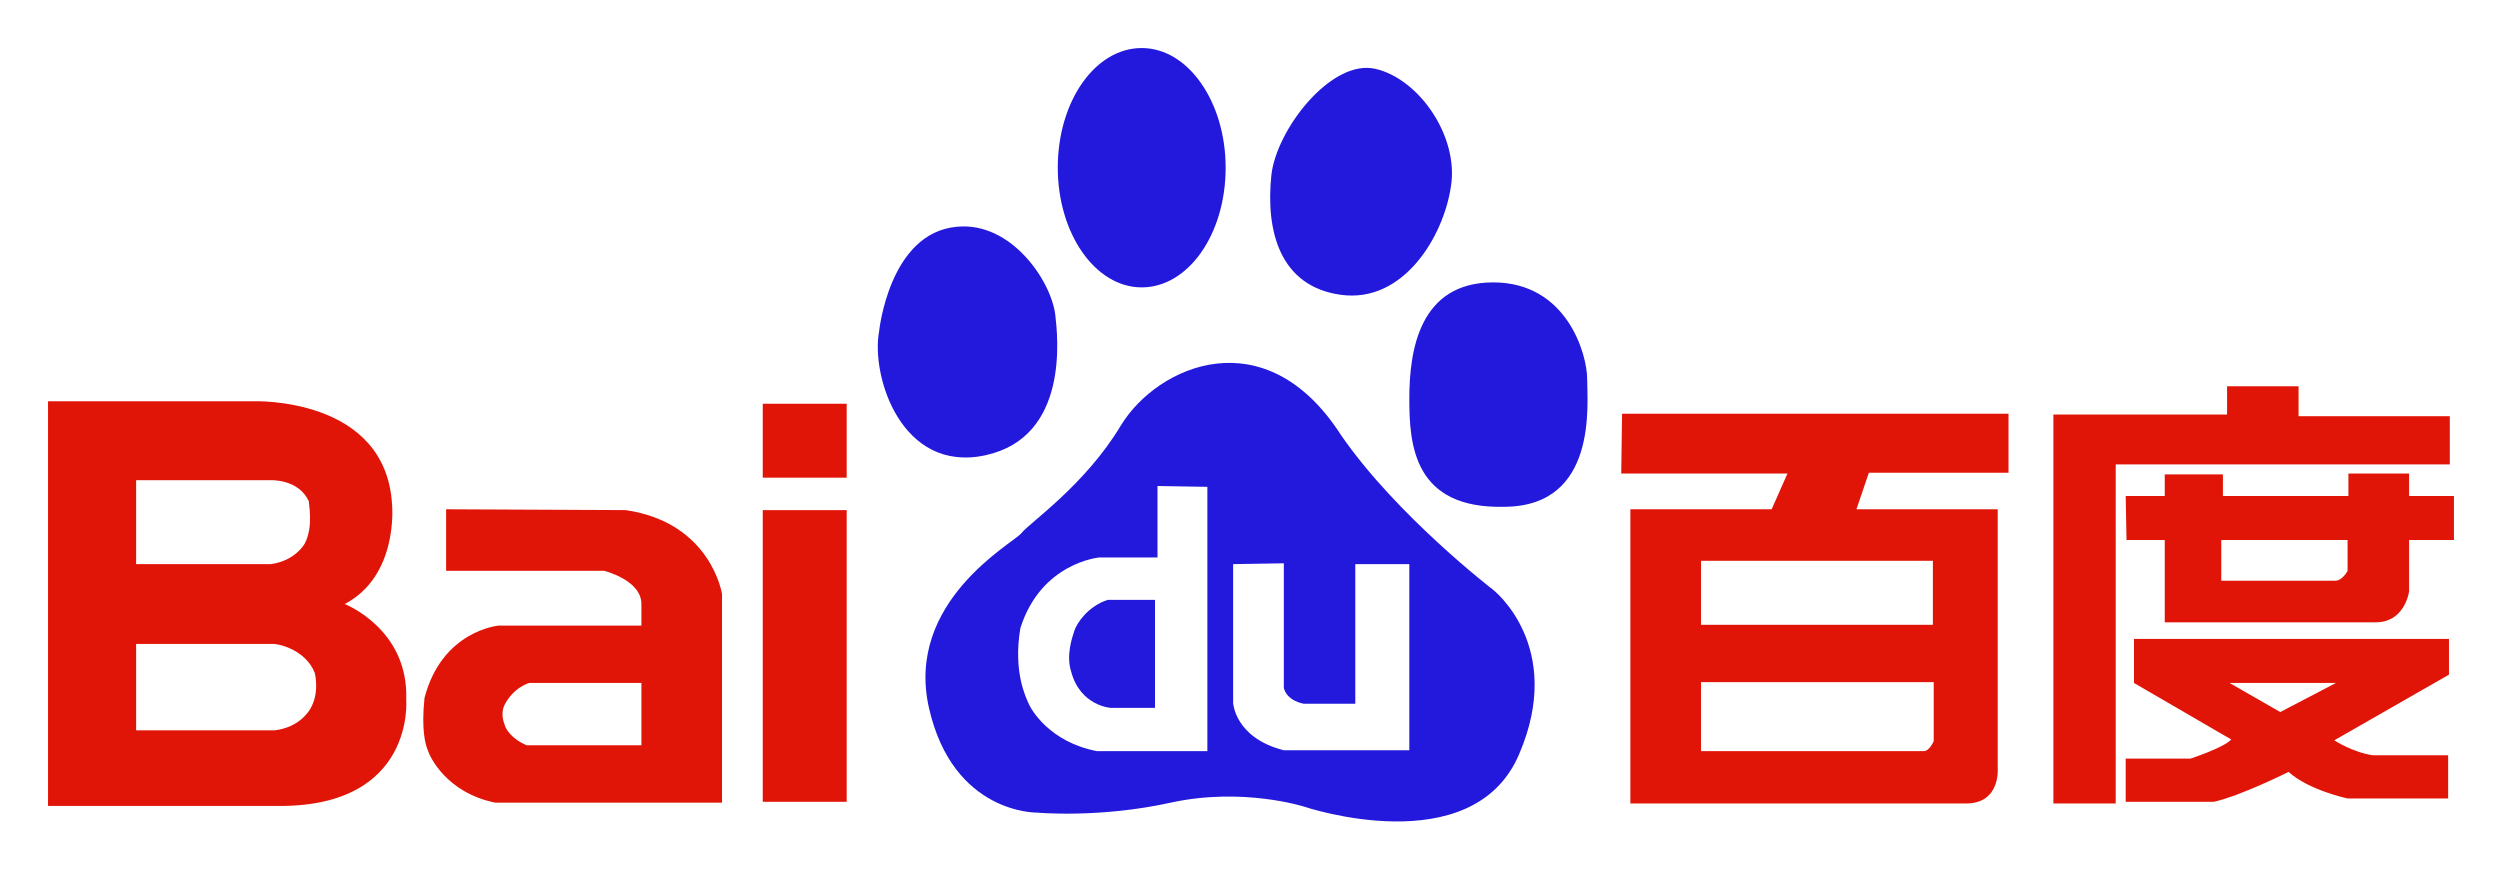
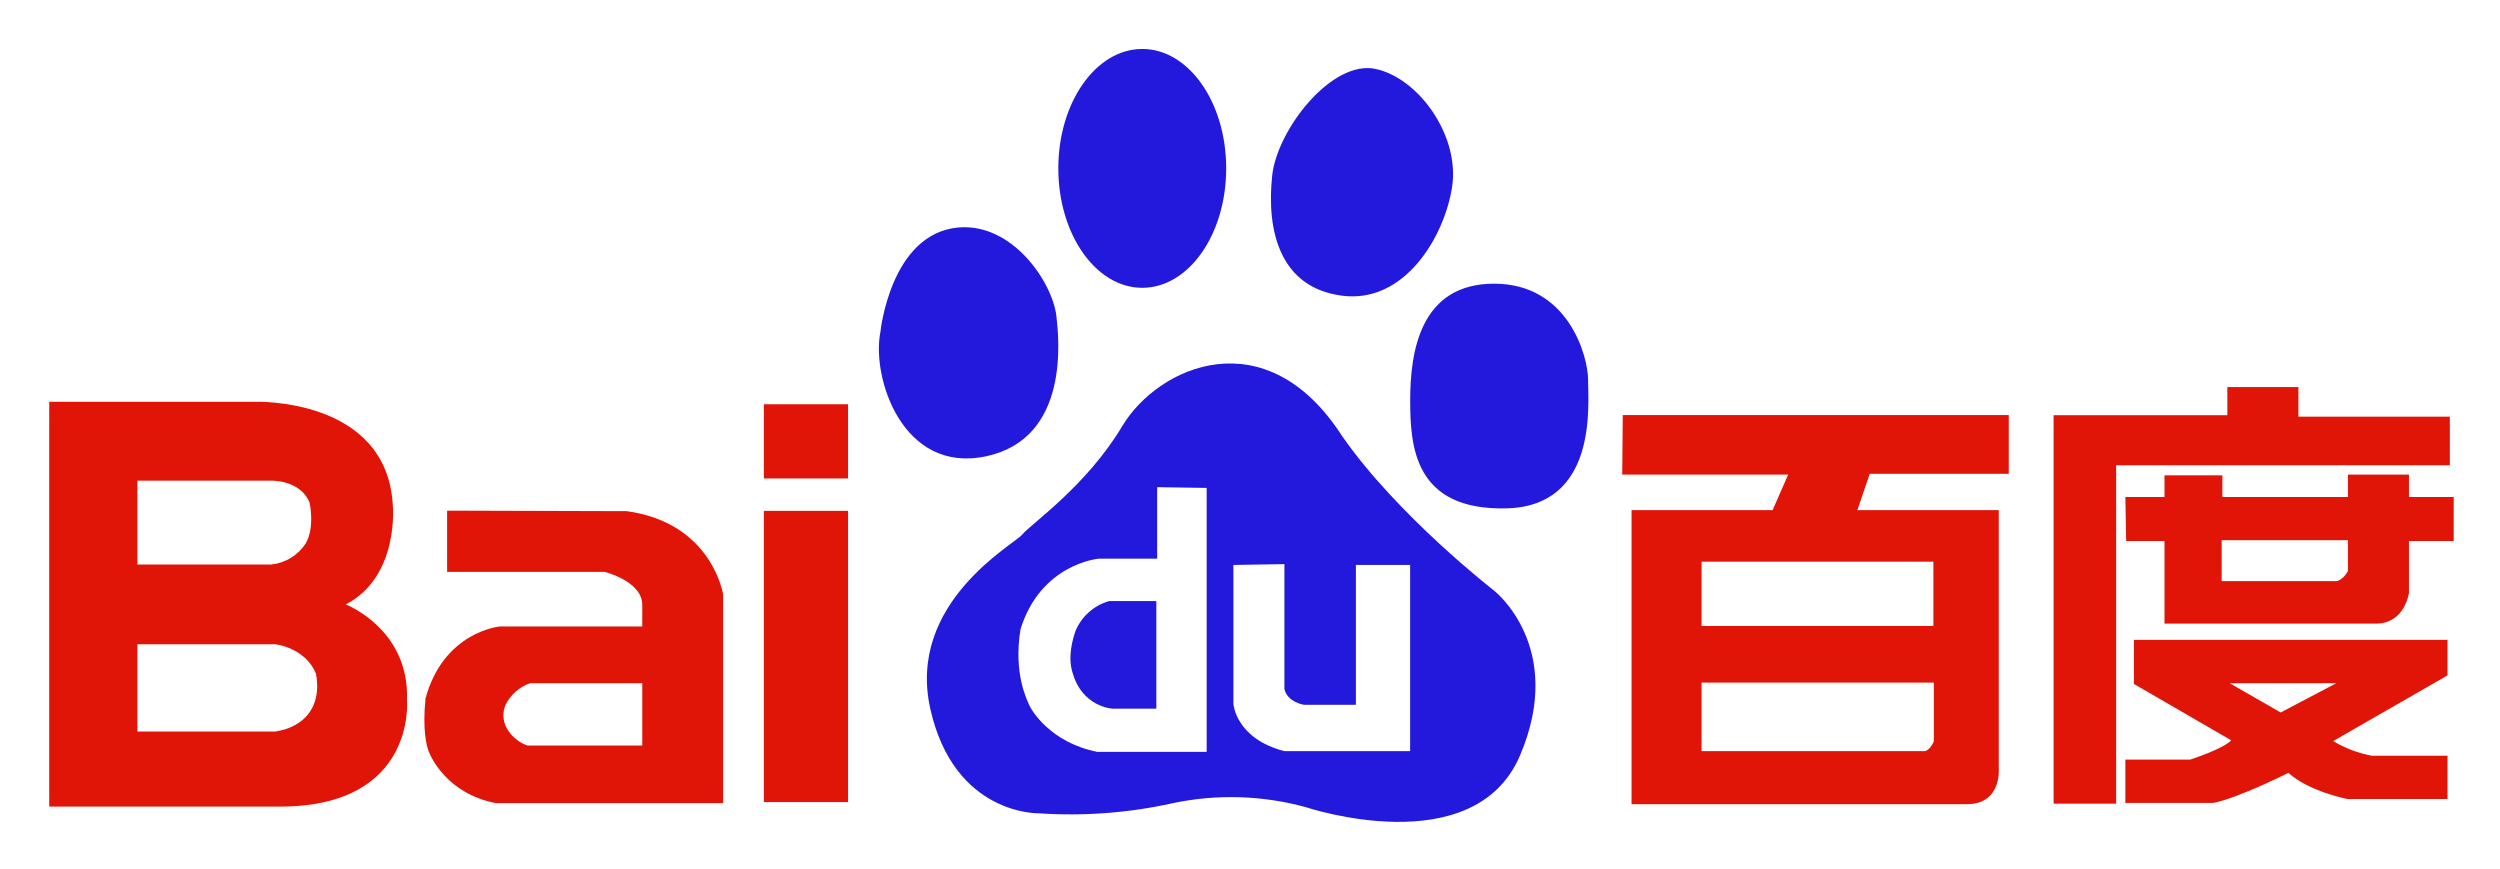
- <svg xmlns="http://www.w3.org/2000/svg" role="img" viewBox="-5.78 -5.78 300.82 104.57">
-   <style>svg {enable-background:new 0 0 289.5 93}</style>
-   <style>.st0{fill:#2319dc}.st1{fill:#e11408}</style>
-   <path d="M112.8 49c10.1-2.2 8.7-14.3 8.4-16.9-.5-4.1-5.3-11.2-11.8-10.6-8.2.7-9.4 12.6-9.4 12.6-1 5.4 2.7 17.1 12.8 14.9zm18.8-20.2c5.6 0 10.1-6.4 10.1-14.4 0-7.9-4.5-14.4-10.1-14.4s-10.1 6.4-10.1 14.4c0 7.9 4.5 14.4 10.1 14.4zm24 .9c7.5 1 12.3-7 13.2-13 1-6-3.8-13-9.1-14.2-5.3-1.2-11.9 7.3-12.5 12.8-.7 6.7 1 13.4 8.4 14.4zm29.6 10.1c0-2.9-2.4-11.6-11.3-11.6s-10.1 8.2-10.1 14c0 5.5.5 13.3 11.5 13 11.2-.1 9.9-12.4 9.9-15.4z" class="st0" />
-   <path d="M123.5 70.1c-.3.9-1 3-.4 4.9 1.1 4.2 4.8 4.4 4.8 4.4h5.3v-13h-5.7c-2.4.8-3.7 2.8-4 3.7z" class="st0" />
-   <path d="M173.9 65.2s-11.6-8.9-18.3-18.6c-9.1-14.2-22.1-8.4-26.5-1.2-4.3 7.2-11.1 11.8-12 13-1 1.2-14 8.2-11.1 21 2.9 12.8 13 12.6 13 12.6s7.5.7 16.1-1.2c8.7-1.9 16.1.5 16.1.5s20.2 6.8 25.8-6.3c5.6-13-3.1-19.8-3.1-19.8zm-34.6 19.4h-13.1c-5.7-1.1-7.9-5-8.2-5.7-.3-.7-1.9-3.8-1-9.1 2.5-7.9 9.5-8.5 9.5-8.5h7v-8.6l6 .1v31.8zm24.5-.1h-15.1c-5.9-1.5-6.1-5.7-6.1-5.7V62.1l6.1-.1v15c.4 1.6 2.4 1.9 2.4 1.9h6.2V62.1h6.5v22.4z" class="st0" />
-   <path d="M235.9 51.1V44h-46.5l-.1 7.2h20l-1.9 4.3h-17v35.4h40.4c4.2 0 3.8-4.3 3.8-4.3V55.5h-17l1.5-4.4h16.8zm-9 32.3s-.5 1.2-1.2 1.2h-26.8v-8.3h28v7.1zm-.1-21.7v7.7h-27.9v-7.7h27.9z" class="st1" />
-   <path d="M289 44.3h-18.2v-3.6h-8.6v3.4h-20.9v46.8h7.5V50.1H289v-5.8zm-4.9 9.6v-2.7h-7.3v2.7h-15.1v-2.6h-7v2.6H250l.1 5.3h4.6v9.9h25.4c3.5 0 4-3.7 4-3.7v-6.2h5.4v-5.3h-5.4zm-7.4 9s-.6 1.2-1.5 1.2h-13.7v-4.9h15.2v3.7zM251 76.4l11.7 6.8c-.9 1-4.9 2.3-4.9 2.3H250v5.2h10.6c3.2-.7 9-3.6 9-3.6 2.4 2.2 7.1 3.2 7.1 3.2h12.1v-5.2h-9.1c-2.5-.4-4.6-1.8-4.6-1.8l13.8-7.9v-4.3H251v5.3zm24.3 0l-6.7 3.5-6.1-3.5h12.8zM86 42.8v8.9h10.1v-8.9H86zm0 47.9h10.1V55.6H86v35.1zM69.5 55.6l-21.6-.1v7.4h19s4.5 1.1 4.5 4v2.6H54.2s-6.8.6-8.9 8.7c-.4 3.8.1 5.6.4 6.3.2.7 2.2 5.1 8.1 6.3h27.3V65.7s-1.3-8.6-11.6-10.1zm1.9 28.3H57.6c-1.9-.8-2.5-2-2.6-2.3-.1-.3-.6-1.4-.1-2.5 1.1-2.2 3-2.7 3-2.7h13.5v7.5z" class="st1" />
-   <g>
-     <path d="M43.1 78.4c.3-8.5-7.4-11.5-7.4-11.5 6.5-3.4 5.7-11.9 5.7-11.9-.7-13.1-16.7-12.5-16.7-12.5H0v48.7h27.9c16.3 0 15.2-12.8 15.2-12.8zm-15.8 3.7H10.6V71.7h16.6l.6.1s3.2.6 4.3 3.4c0 0 .7 2.7-.8 4.7 0-.1-1 1.8-4 2.2zm3.6-22.5s-1.1 2.1-4.1 2.5H10.6V52h16.1s3.5-.2 4.7 2.6c-.1 0 .6 2.9-.5 5z" class="st1" />
-   </g>
+ <svg xmlns="http://www.w3.org/2000/svg" role="img" viewBox="-4.08 -6.08 602.16 209.16">
+   <defs>
+     <style>.cls-1{fill:#2319dc}</style>
+   </defs>
+   <path d="M233.481 103.815c20.238-4.35 17.486-28.54 16.879-33.831-.997-8.154-10.583-22.396-23.601-21.273-16.382 1.468-18.774 25.132-18.774 25.132-2.22 10.945 5.302 34.319 25.496 29.972zm37.572-40.571c11.178 0 20.212-12.866 20.212-28.775 0-15.893-9.033-28.755-20.212-28.755-11.163 0-20.222 12.862-20.222 28.755 0 15.909 9.059 28.775 20.222 28.775zm48.145 1.901c14.948 1.94 24.552-14.006 26.463-26.092 1.95-12.069-7.693-26.093-18.272-28.502-10.604-2.43-23.838 14.549-25.042 25.622-1.442 13.535 1.939 27.052 16.851 28.972zm59.234 20.295c0-5.78-4.8-23.194-22.615-23.194-17.85 0-20.23 16.436-20.23 28.051 0 11.089.933 26.564 23.102 26.074 22.17-.489 19.743-25.115 19.743-30.93zm-123.46 60.449c-.59 1.702-1.914 6.051-.77 9.839 2.264 8.499 9.64 8.879 9.64 8.879h10.6v-25.912H263.09a12.446 12.446 0 0 0-8.118 7.194z" class="cls-1" />
+   <path d="M355.817 136.195s-23.12-17.885-36.619-37.22c-18.293-28.503-44.285-16.905-52.975-2.409-8.653 14.497-22.142 23.665-24.063 26.093-1.94 2.392-27.922 16.415-22.153 42.04 5.763 25.604 26.022 25.112 26.022 25.112a113.544 113.544 0 0 0 32.253-2.408 68.04 68.04 0 0 1 32.245.96s40.472 13.554 51.54-12.541c11.064-26.092-6.25-39.627-6.25-39.627zm-69.254 38.83h-26.31c-11.36-2.263-15.89-10.02-16.463-11.342-.56-1.34-3.778-7.574-2.075-18.175 4.912-15.892 18.92-17.033 18.92-17.033h14.004v-17.213l11.924.18zm49.005-.18H305.29c-11.732-3.026-12.284-11.362-12.284-11.362v-33.486l12.284-.199v30.098c.75 3.208 4.738 3.787 4.738 3.787h12.476v-33.686h13.064z" class="cls-1" />
+   <path fill="#e11408" d="M479.76 108.035V93.902h-92.975l-.127 14.332h39.964l-3.741 8.554h-33.978v70.832h80.745c8.443 0 7.703-8.517 7.703-8.517v-62.315h-34.057l2.98-8.753zm-18.049 64.454s-.988 2.356-2.354 2.356h-53.59v-16.508h55.944zm-.109-43.29v15.494h-55.834V129.2zm124.394-34.911h-36.474v-7.144h-17.115v6.783h-41.85v93.564h15.06v-81.503h80.38zm-9.844 19.346v-5.4h-14.705v5.4H531.21v-5.217h-13.94v5.217h-9.424l.188 10.601h9.236v19.896h50.883c7.065 0 8-7.448 8-7.448v-12.448h10.777v-10.6zm-14.705 17.85s-1.296 2.409-2.972 2.409H531.04v-9.857h30.407zm-51.536 27.179l23.43 13.572c-1.858 2.049-9.857 4.64-9.857 4.64h-15.638v10.436h21.218c6.323-1.304 18.049-7.247 18.049-7.247 4.847 4.456 14.15 6.306 14.15 6.306h24.172v-10.42h-18.228a27.617 27.617 0 0 1-9.303-3.534l27.532-15.818v-8.553H509.91zm48.734-.18l-13.39 7.048-12.277-7.049zM179.91 91.294v17.866h20.274V91.294zm0 95.817h20.274v-70.143H179.91zm-33.007-70.069l-43.289-.127v14.75h37.954s9.05 2.228 9.05 7.954v5.2h-34.356s-13.516 1.25-17.858 17.378c-.75 7.557.256 11.27.753 12.648.5 1.375 4.457 10.292 16.244 12.522h54.696V137.12s-2.6-17.233-23.194-20.078zm3.715 56.443h-27.66a9.157 9.157 0 0 1-5.21-4.601 6.563 6.563 0 0 1-.118-5.074 10.428 10.428 0 0 1 5.952-5.328h27.036zm-56.67-10.981c.599-17.087-14.733-22.993-14.733-22.993 12.974-6.777 11.318-23.864 11.318-23.864-1.406-26.166-33.361-24.952-33.361-24.952H7.778V188.2h55.765c32.767-.109 30.405-25.696 30.405-25.696zm-31.512 7.576v.035H29.014v-21.019h33.242l1.122.218s6.334 1.159 8.635 6.85c0 0 1.323 5.343-1.54 9.312 0 0-2.11 3.678-8.037 4.604zm7.086-45.21a11.342 11.342 0 0 1-8.209 5.018H29.014v-20.185h32.153s6.995-.308 9.305 5.237c0 0 1.388 5.889-.95 9.93z" />
</svg>
